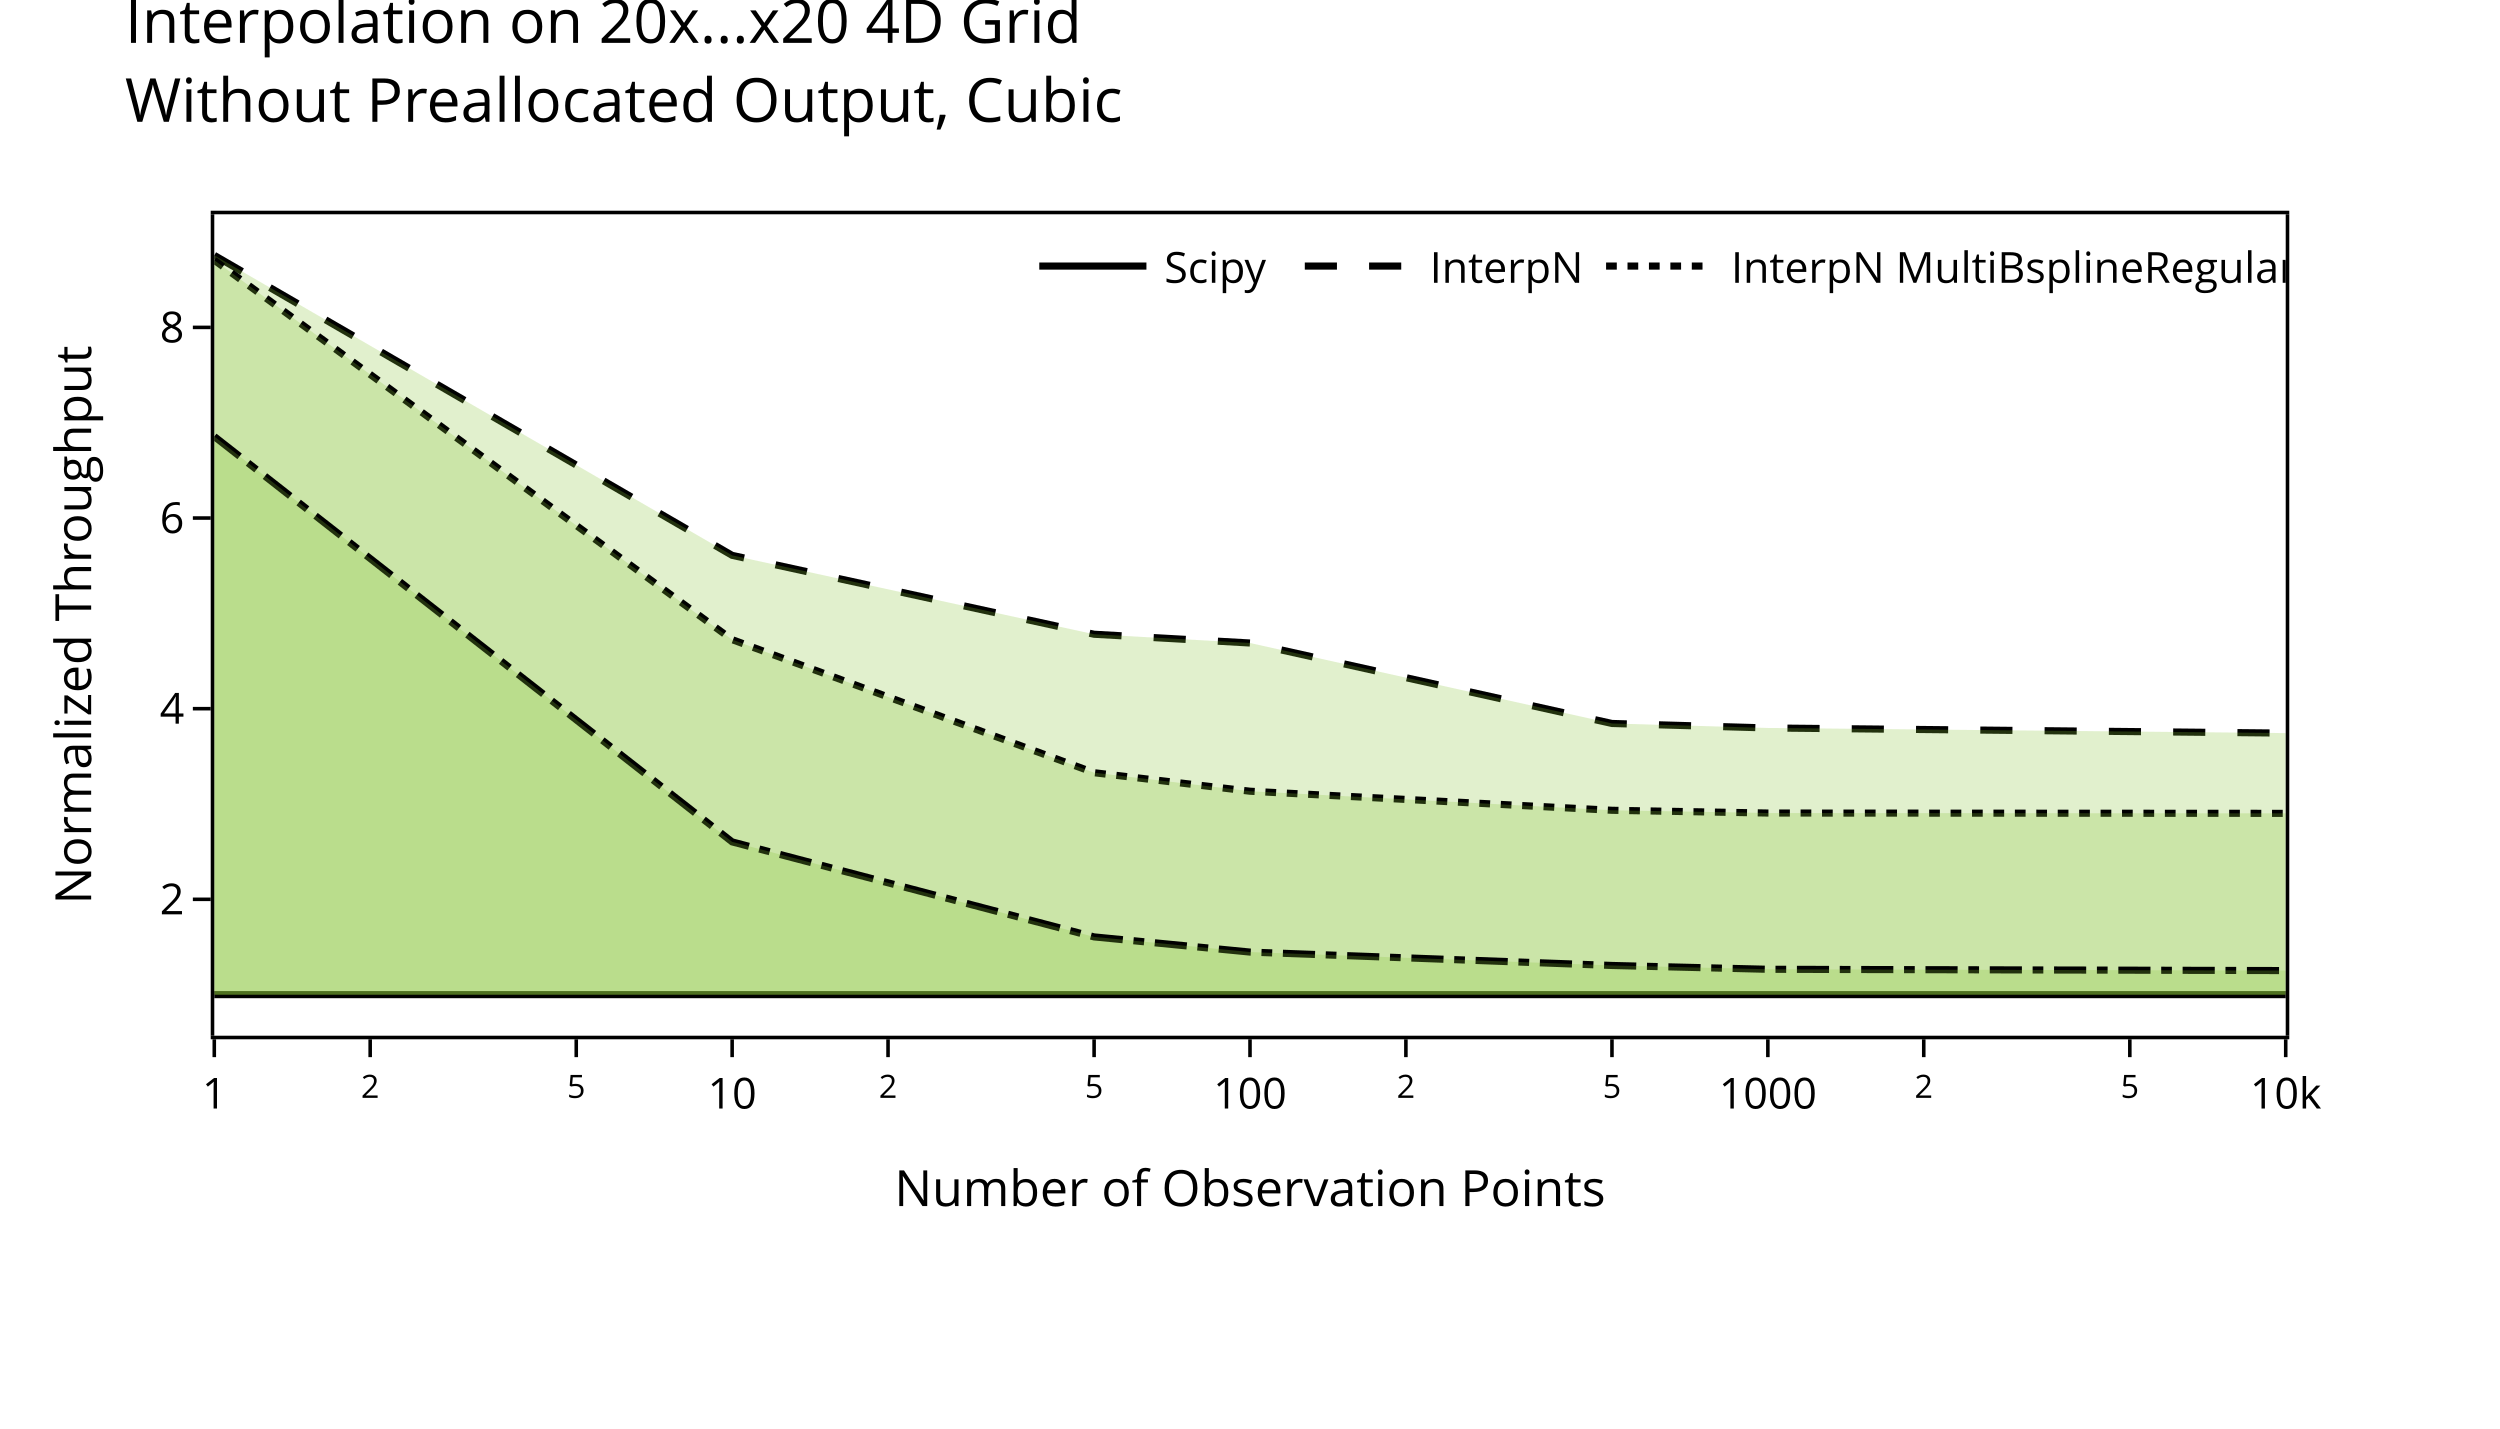
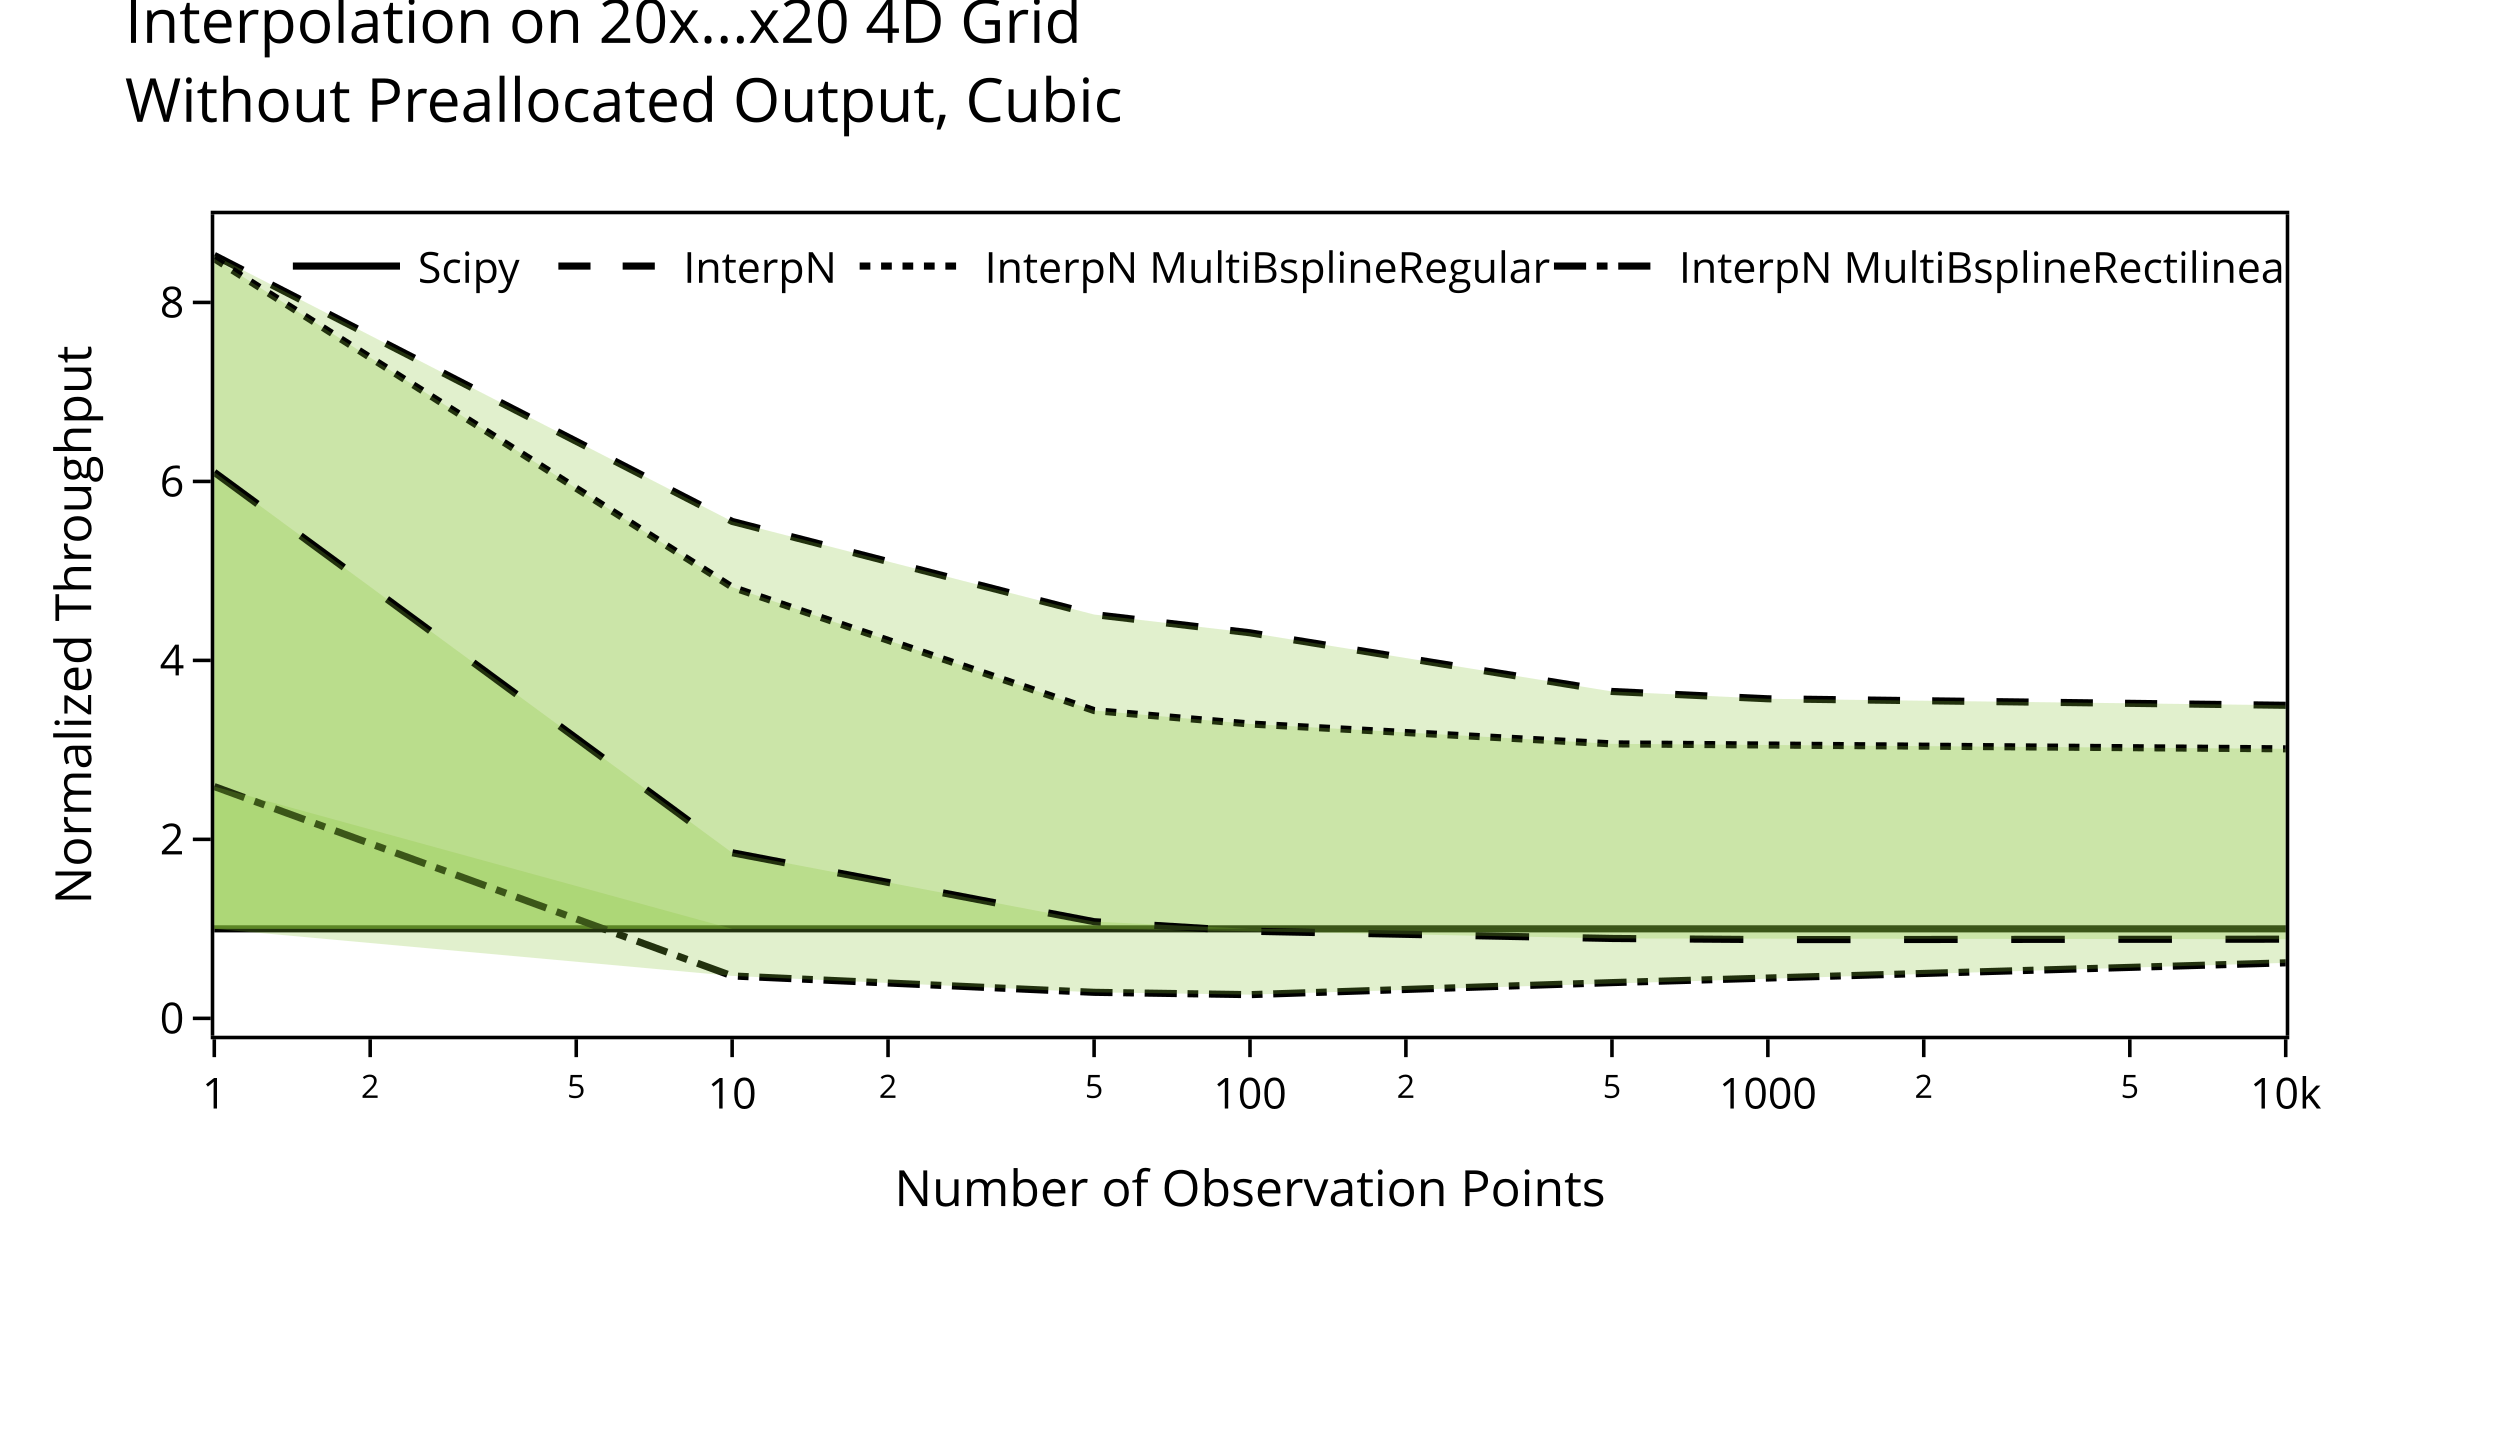
<svg xmlns="http://www.w3.org/2000/svg" class="main-svg" width="700" height="400" style="" viewBox="0 0 700 400">
  <rect x="0" y="0" width="700" height="400" style="fill: rgb(0, 0, 0); fill-opacity: 0;" />
-   <defs id="defs-1b79d2">
+   <defs id="defs-31e11c">
    <g class="clips">
-       <clipPath id="clip1b79d2xyplot" class="plotclip">
+       <clipPath id="clip31e11cxyplot" class="plotclip">
        <rect width="580" height="230" />
      </clipPath>
-       <clipPath class="axesclip" id="clip1b79d2x">
+       <clipPath class="axesclip" id="clip31e11cx">
        <rect x="60" y="0" width="580" height="400" />
      </clipPath>
-       <clipPath class="axesclip" id="clip1b79d2y">
+       <clipPath class="axesclip" id="clip31e11cy">
        <rect x="0" y="60" width="700" height="230" />
      </clipPath>
-       <clipPath class="axesclip" id="clip1b79d2xy">
+       <clipPath class="axesclip" id="clip31e11cxy">
        <rect x="60" y="60" width="580" height="230" />
      </clipPath>
    </g>
    <g class="gradients" />
    <g class="patterns" />
  </defs>
  <g class="bglayer">
    <rect class="bg" x="60" y="60" width="580" height="230" style="fill: rgb(0, 0, 0); fill-opacity: 0; stroke-width: 0;" />
  </g>
  <g class="layer-below">
    <g class="imagelayer" />
    <g class="shapelayer" />
  </g>
  <g class="cartesianlayer">
    <g class="subplot xy">
      <g class="layer-subplot">
        <g class="shapelayer" />
        <g class="imagelayer" />
      </g>
      <g class="minor-gridlayer">
        <g class="x" />
        <g class="y" />
      </g>
      <g class="gridlayer">
        <g class="x" />
        <g class="y" />
      </g>
      <g class="zerolinelayer" />
      <g class="layer-between">
        <g class="shapelayer" />
        <g class="imagelayer" />
      </g>
      <path class="xlines-below" />
      <path class="ylines-below" />
      <g class="overlines-below" />
      <g class="xaxislayer-below" />
      <g class="yaxislayer-below" />
      <g class="overaxes-below" />
      <g class="overplot">
-         <g class="xy" transform="translate(60,60)" clip-path="url(#clip1b79d2xyplot)">
+         <g class="xy" transform="translate(60,60)" clip-path="url(#clip31e11cxyplot)">
          <g class="scatterlayer mlayer">
-             <g class="trace scatter tracea1d508" style="stroke-miterlimit: 2; opacity: 1;">
-               <g class="fills" />
-               <g class="errorbars" />
-               <g class="lines">
-                 <path class="js-line" d="M0,218.5L580,218.5" style="vector-effect: none; fill: none; stroke: rgb(0, 0, 0); stroke-opacity: 1; stroke-width: 2px; opacity: 1;" />
-               </g>
-               <g class="points" />
-               <g class="text" />
-             </g>
-             <g class="trace scatter traceae3b3f" style="stroke-miterlimit: 2; opacity: 1;">
-               <g class="fills" />
-               <g class="errorbars" />
-               <g class="lines">
-                 <path class="js-line" d="M0,11.5L145,95.5L246.35,117.59L290,120.04L391.35,142.57L435,143.83L580,145.27" style="vector-effect: none; fill: none; stroke: rgb(0, 0, 0); stroke-opacity: 1; stroke-dasharray: 9px, 9px; stroke-width: 2px; opacity: 1;" />
-               </g>
-               <g class="points" />
-               <g class="text" />
-             </g>
-             <g class="trace scatter tracec0e498" style="stroke-miterlimit: 2; opacity: 1;">
+             <g class="trace scatter trace3e6d5c" style="stroke-miterlimit: 2; opacity: 1;">
+               <g class="fills" />
+               <g class="errorbars" />
+               <g class="lines">
+                 <path class="js-line" d="M0,200.08L580,200.08" style="vector-effect: none; fill: none; stroke: rgb(0, 0, 0); stroke-opacity: 1; stroke-width: 2px; opacity: 1;" />
+               </g>
+               <g class="points" />
+               <g class="text" />
+             </g>
+             <g class="trace scatter trace8389ff" style="stroke-miterlimit: 2; opacity: 1;">
+               <g class="fills" />
+               <g class="errorbars" />
+               <g class="lines">
+                 <path class="js-line" d="M0,11.5L145,86L246.35,112.07L290,117.18L391.35,133.61L435,135.66L580,137.48" style="vector-effect: none; fill: none; stroke: rgb(0, 0, 0); stroke-opacity: 1; stroke-dasharray: 9px, 9px; stroke-width: 2px; opacity: 1;" />
+               </g>
+               <g class="points" />
+               <g class="text" />
+             </g>
+             <g class="trace scatter trace086425" style="stroke-miterlimit: 2; opacity: 1;">
              <g class="fills">
                <g>
-                   <path class="js-fill" d="M0,11.5L145,95.5L246.35,117.59L290,120.04L391.35,142.57L435,143.83L580,145.27L580,218.5L435,218.5L0,218.5Z" style="fill: rgb(139, 196, 59); fill-opacity: 0.25; stroke-width: 0;" />
+                   <path class="js-fill" d="M0,11.5L145,86L246.35,112.07L290,117.18L391.35,133.61L435,135.66L580,137.48L580,200.08L435,200.08L0,200.08Z" style="fill: rgb(139, 196, 59); fill-opacity: 0.25; stroke-width: 0;" />
                </g>
              </g>
              <g class="errorbars" />
              <g class="lines">
-                 <path class="js-line" d="M0,11.5L145,95.5L246.35,117.59L290,120.04L391.35,142.57L435,143.83L580,145.27L580,218.5L435,218.5L0,218.5" style="vector-effect: none; fill: none; stroke: rgb(0, 204, 150); stroke-opacity: 1; stroke-width: 0px; opacity: 1;" />
-               </g>
-               <g class="points" />
-               <g class="text" />
-             </g>
-             <g class="trace scatter tracea4fe28" style="stroke-miterlimit: 2; opacity: 1;">
-               <g class="fills" />
-               <g class="errorbars" />
-               <g class="lines">
-                 <path class="js-line" d="M0,12.87L145,119.1L246.35,156.36L290,161.54L391.35,166.88L435,167.65L580,167.74" style="vector-effect: none; fill: none; stroke: rgb(0, 0, 0); stroke-opacity: 1; stroke-dasharray: 3px, 3px; stroke-width: 2px; opacity: 1;" />
-               </g>
-               <g class="points" />
-               <g class="text" />
-             </g>
-             <g class="trace scatter tracee080a0" style="stroke-miterlimit: 2; opacity: 1;">
+                 <path class="js-line" d="M0,11.5L145,86L246.35,112.07L290,117.18L391.35,133.61L435,135.66L580,137.48L580,200.08L435,200.08L0,200.08" style="vector-effect: none; fill: none; stroke: rgb(0, 204, 150); stroke-opacity: 1; stroke-width: 0px; opacity: 1;" />
+               </g>
+               <g class="points" />
+               <g class="text" />
+             </g>
+             <g class="trace scatter traceeda56a" style="stroke-miterlimit: 2; opacity: 1;">
+               <g class="fills" />
+               <g class="errorbars" />
+               <g class="lines">
+                 <path class="js-line" d="M0,12.43L145,104.4L246.35,138.96L290,142.71L391.35,148.28L580,149.67" style="vector-effect: none; fill: none; stroke: rgb(0, 0, 0); stroke-opacity: 1; stroke-dasharray: 3px, 3px; stroke-width: 2px; opacity: 1;" />
+               </g>
+               <g class="points" />
+               <g class="text" />
+             </g>
+             <g class="trace scatter trace98b44b" style="stroke-miterlimit: 2; opacity: 1;">
              <g class="fills">
                <g>
-                   <path class="js-fill" d="M0,12.87L145,119.1L246.35,156.36L290,161.54L391.35,166.88L435,167.65L580,167.74L580,218.5L435,218.5L0,218.5Z" style="fill: rgb(139, 196, 59); fill-opacity: 0.25; stroke-width: 0;" />
+                   <path class="js-fill" d="M0,12.43L145,104.4L246.35,138.96L290,142.71L391.35,148.28L580,149.67L580,200.08L0,200.08Z" style="fill: rgb(139, 196, 59); fill-opacity: 0.25; stroke-width: 0;" />
                </g>
              </g>
              <g class="errorbars" />
              <g class="lines">
-                 <path class="js-line" d="M0,12.87L145,119.1L246.35,156.36L290,161.54L391.35,166.88L435,167.65L580,167.74L580,218.5L435,218.5L0,218.5" style="vector-effect: none; fill: none; stroke: rgb(255, 161, 90); stroke-opacity: 1; stroke-width: 0px; opacity: 1;" />
-               </g>
-               <g class="points" />
-               <g class="text" />
-             </g>
-             <g class="trace scatter tracefe807f" style="stroke-miterlimit: 2; opacity: 1;">
-               <g class="fills" />
-               <g class="errorbars" />
-               <g class="lines">
-                 <path class="js-line" d="M0,62.22L145,175.73L246.35,202.33L290,206.58L391.35,210.33L435,211.4L580,211.76" style="vector-effect: none; fill: none; stroke: rgb(0, 0, 0); stroke-opacity: 1; stroke-dasharray: 9px, 3px, 3px, 3px; stroke-width: 2px; opacity: 1;" />
-               </g>
-               <g class="points" />
-               <g class="text" />
-             </g>
-             <g class="trace scatter trace912a95" style="stroke-miterlimit: 2; opacity: 1;">
+                 <path class="js-line" d="M0,12.43L145,104.4L246.35,138.96L290,142.71L391.35,148.28L580,149.67L580,200.08L0,200.08" style="vector-effect: none; fill: none; stroke: rgb(255, 161, 90); stroke-opacity: 1; stroke-width: 0px; opacity: 1;" />
+               </g>
+               <g class="points" />
+               <g class="text" />
+             </g>
+             <g class="trace scatter trace2ffa37" style="stroke-miterlimit: 2; opacity: 1;">
+               <g class="fills" />
+               <g class="errorbars" />
+               <g class="lines">
+                 <path class="js-line" d="M0,160.24L145,213.26L246.35,217.85L290,218.5L391.35,215.13L580,209.59" style="vector-effect: none; fill: none; stroke: rgb(0, 0, 0); stroke-opacity: 1; stroke-dasharray: 9px, 3px, 3px, 3px; stroke-width: 2px; opacity: 1;" />
+               </g>
+               <g class="points" />
+               <g class="text" />
+             </g>
+             <g class="trace scatter trace335633" style="stroke-miterlimit: 2; opacity: 1;">
              <g class="fills">
                <g>
-                   <path class="js-fill" d="M0,62.22L145,175.73L246.35,202.33L290,206.58L391.35,210.33L435,211.4L580,211.76L580,218.5L435,218.5L0,218.5Z" style="fill: rgb(139, 196, 59); fill-opacity: 0.25; stroke-width: 0;" />
+                   <path class="js-fill" d="M0,160.24L145,200.08L246.35,200.08L580,200.08L580,209.59L290,218.5L246.35,217.85L145,213.26L0,200.08Z" style="fill: rgb(139, 196, 59); fill-opacity: 0.25; stroke-width: 0;" />
                </g>
              </g>
              <g class="errorbars" />
              <g class="lines">
-                 <path class="js-line" d="M0,62.22L145,175.73L246.35,202.33L290,206.58L391.35,210.33L435,211.4L580,211.76L580,218.5L435,218.5L0,218.5" style="vector-effect: none; fill: none; stroke: rgb(255, 102, 146); stroke-opacity: 1; stroke-width: 0px; opacity: 1;" />
+                 <path class="js-line" d="M0,160.24L145,200.08L246.35,200.08L580,200.08L580,209.59L290,218.5L246.35,217.85L145,213.26L0,200.08" style="vector-effect: none; fill: none; stroke: rgb(255, 102, 146); stroke-opacity: 1; stroke-width: 0px; opacity: 1;" />
+               </g>
+               <g class="points" />
+               <g class="text" />
+             </g>
+             <g class="trace scatter trace3ddf8e" style="stroke-miterlimit: 2; opacity: 1;">
+               <g class="fills" />
+               <g class="errorbars" />
+               <g class="lines">
+                 <path class="js-line" d="M0,72.23L145,178.77L246.35,198.07L290,200.74L391.35,202.77L435,203.09L580,202.97" style="vector-effect: none; fill: none; stroke: rgb(0, 0, 0); stroke-opacity: 1; stroke-dasharray: 15px, 15px; stroke-width: 2px; opacity: 1;" />
+               </g>
+               <g class="points" />
+               <g class="text" />
+             </g>
+             <g class="trace scatter tracec3d18b" style="stroke-miterlimit: 2; opacity: 1;">
+               <g class="fills">
+                 <g>
+                   <path class="js-fill" d="M0,72.23L145,178.77L246.35,198.07L290,200.08L391.35,200.08L580,200.08L580,202.97L391.35,202.77L290,200.74L246.35,200.08L145,200.08L0,200.08Z" style="fill: rgb(139, 196, 59); fill-opacity: 0.25; stroke-width: 0;" />
+                 </g>
+               </g>
+               <g class="errorbars" />
+               <g class="lines">
+                 <path class="js-line" d="M0,72.23L145,178.77L246.35,198.07L290,200.08L391.35,200.08L580,200.08L580,202.97L391.35,202.77L290,200.74L246.35,200.08L145,200.08L0,200.08" style="vector-effect: none; fill: none; stroke: rgb(255, 151, 255); stroke-opacity: 1; stroke-width: 0px; opacity: 1;" />
              </g>
              <g class="points" />
              <g class="text" />
            </g>
          </g>
        </g>
      </g>
      <path class="xlines-above crisp" d="M59,290.5H641M59,59.5H641" style="fill: none; stroke-width: 1px; stroke: rgb(0, 0, 0); stroke-opacity: 1;" />
      <path class="ylines-above crisp" d="M59.5,60V290M640.5,60V290" style="fill: none; stroke-width: 1px; stroke: rgb(0, 0, 0); stroke-opacity: 1;" />
      <g class="overlines-above" />
      <g class="xaxislayer-above">
        <path class="xtick ticks crisp" d="M0,291v5" transform="translate(60,0)" style="stroke: rgb(0, 0, 0); stroke-opacity: 1; stroke-width: 1px;" />
        <path class="xtick ticks crisp" d="M0,291v5" transform="translate(103.65,0)" style="stroke: rgb(0, 0, 0); stroke-opacity: 1; stroke-width: 1px;" />
        <path class="xtick ticks crisp" d="M0,291v5" transform="translate(161.35,0)" style="stroke: rgb(0, 0, 0); stroke-opacity: 1; stroke-width: 1px;" />
        <path class="xtick ticks crisp" d="M0,291v5" transform="translate(205,0)" style="stroke: rgb(0, 0, 0); stroke-opacity: 1; stroke-width: 1px;" />
        <path class="xtick ticks crisp" d="M0,291v5" transform="translate(248.65,0)" style="stroke: rgb(0, 0, 0); stroke-opacity: 1; stroke-width: 1px;" />
        <path class="xtick ticks crisp" d="M0,291v5" transform="translate(306.35,0)" style="stroke: rgb(0, 0, 0); stroke-opacity: 1; stroke-width: 1px;" />
        <path class="xtick ticks crisp" d="M0,291v5" transform="translate(350,0)" style="stroke: rgb(0, 0, 0); stroke-opacity: 1; stroke-width: 1px;" />
        <path class="xtick ticks crisp" d="M0,291v5" transform="translate(393.65,0)" style="stroke: rgb(0, 0, 0); stroke-opacity: 1; stroke-width: 1px;" />
        <path class="xtick ticks crisp" d="M0,291v5" transform="translate(451.35,0)" style="stroke: rgb(0, 0, 0); stroke-opacity: 1; stroke-width: 1px;" />
        <path class="xtick ticks crisp" d="M0,291v5" transform="translate(495,0)" style="stroke: rgb(0, 0, 0); stroke-opacity: 1; stroke-width: 1px;" />
        <path class="xtick ticks crisp" d="M0,291v5" transform="translate(538.65,0)" style="stroke: rgb(0, 0, 0); stroke-opacity: 1; stroke-width: 1px;" />
        <path class="xtick ticks crisp" d="M0,291v5" transform="translate(596.35,0)" style="stroke: rgb(0, 0, 0); stroke-opacity: 1; stroke-width: 1px;" />
        <path class="xtick ticks crisp" d="M0,291v5" transform="translate(640,0)" style="stroke: rgb(0, 0, 0); stroke-opacity: 1; stroke-width: 1px;" />
        <g class="xtick">
          <text text-anchor="middle" x="0" y="310.4" transform="translate(60,0)" style="font-family: 'Open Sans', verdana, arial, sans-serif; font-size: 12px; fill: rgb(0, 0, 0); fill-opacity: 1; white-space: pre; opacity: 1;">1</text>
        </g>
        <g class="xtick">
          <text text-anchor="middle" x="0" y="307.4" style="font-family: 'Open Sans', verdana, arial, sans-serif; font-size: 9px; fill: rgb(0, 0, 0); fill-opacity: 1; white-space: pre; opacity: 1;" transform="translate(103.65,0)">2</text>
        </g>
        <g class="xtick">
          <text text-anchor="middle" x="0" y="307.4" style="font-family: 'Open Sans', verdana, arial, sans-serif; font-size: 9px; fill: rgb(0, 0, 0); fill-opacity: 1; white-space: pre; opacity: 1;" transform="translate(161.35,0)">5</text>
        </g>
        <g class="xtick">
          <text text-anchor="middle" x="0" y="310.4" style="font-family: 'Open Sans', verdana, arial, sans-serif; font-size: 12px; fill: rgb(0, 0, 0); fill-opacity: 1; white-space: pre; opacity: 1;" transform="translate(205,0)">10</text>
        </g>
        <g class="xtick">
          <text text-anchor="middle" x="0" y="307.4" style="font-family: 'Open Sans', verdana, arial, sans-serif; font-size: 9px; fill: rgb(0, 0, 0); fill-opacity: 1; white-space: pre; opacity: 1;" transform="translate(248.65,0)">2</text>
        </g>
        <g class="xtick">
          <text text-anchor="middle" x="0" y="307.4" style="font-family: 'Open Sans', verdana, arial, sans-serif; font-size: 9px; fill: rgb(0, 0, 0); fill-opacity: 1; white-space: pre; opacity: 1;" transform="translate(306.35,0)">5</text>
        </g>
        <g class="xtick">
          <text text-anchor="middle" x="0" y="310.4" style="font-family: 'Open Sans', verdana, arial, sans-serif; font-size: 12px; fill: rgb(0, 0, 0); fill-opacity: 1; white-space: pre; opacity: 1;" transform="translate(350,0)">100</text>
        </g>
        <g class="xtick">
          <text text-anchor="middle" x="0" y="307.4" style="font-family: 'Open Sans', verdana, arial, sans-serif; font-size: 9px; fill: rgb(0, 0, 0); fill-opacity: 1; white-space: pre; opacity: 1;" transform="translate(393.65,0)">2</text>
        </g>
        <g class="xtick">
          <text text-anchor="middle" x="0" y="307.4" style="font-family: 'Open Sans', verdana, arial, sans-serif; font-size: 9px; fill: rgb(0, 0, 0); fill-opacity: 1; white-space: pre; opacity: 1;" transform="translate(451.35,0)">5</text>
        </g>
        <g class="xtick">
          <text text-anchor="middle" x="0" y="310.4" style="font-family: 'Open Sans', verdana, arial, sans-serif; font-size: 12px; fill: rgb(0, 0, 0); fill-opacity: 1; white-space: pre; opacity: 1;" transform="translate(495,0)">1000</text>
        </g>
        <g class="xtick">
          <text text-anchor="middle" x="0" y="307.4" style="font-family: 'Open Sans', verdana, arial, sans-serif; font-size: 9px; fill: rgb(0, 0, 0); fill-opacity: 1; white-space: pre; opacity: 1;" transform="translate(538.65,0)">2</text>
        </g>
        <g class="xtick">
          <text text-anchor="middle" x="0" y="307.4" style="font-family: 'Open Sans', verdana, arial, sans-serif; font-size: 9px; fill: rgb(0, 0, 0); fill-opacity: 1; white-space: pre; opacity: 1;" transform="translate(596.35,0)">5</text>
        </g>
        <g class="xtick">
          <text text-anchor="middle" x="0" y="310.4" style="font-family: 'Open Sans', verdana, arial, sans-serif; font-size: 12px; fill: rgb(0, 0, 0); fill-opacity: 1; white-space: pre; opacity: 1;" transform="translate(640,0)">10k</text>
        </g>
      </g>
      <g class="yaxislayer-above">
-         <path class="ytick ticks crisp" d="M59,0h-5" transform="translate(0,251.81)" style="stroke: rgb(0, 0, 0); stroke-opacity: 1; stroke-width: 1px;" />
-         <path class="ytick ticks crisp" d="M59,0h-5" transform="translate(0,198.43)" style="stroke: rgb(0, 0, 0); stroke-opacity: 1; stroke-width: 1px;" />
-         <path class="ytick ticks crisp" d="M59,0h-5" transform="translate(0,145.05)" style="stroke: rgb(0, 0, 0); stroke-opacity: 1; stroke-width: 1px;" />
-         <path class="ytick ticks crisp" d="M59,0h-5" transform="translate(0,91.67)" style="stroke: rgb(0, 0, 0); stroke-opacity: 1; stroke-width: 1px;" />
-         <g class="ytick">
-           <text text-anchor="end" x="51.6" y="4.2" transform="translate(0,251.81)" style="font-family: 'Open Sans', verdana, arial, sans-serif; font-size: 12px; fill: rgb(0, 0, 0); fill-opacity: 1; white-space: pre; opacity: 1;">2</text>
-         </g>
-         <g class="ytick">
-           <text text-anchor="end" x="51.6" y="4.2" style="font-family: 'Open Sans', verdana, arial, sans-serif; font-size: 12px; fill: rgb(0, 0, 0); fill-opacity: 1; white-space: pre; opacity: 1;" transform="translate(0,198.43)">4</text>
-         </g>
-         <g class="ytick">
-           <text text-anchor="end" x="51.6" y="4.2" style="font-family: 'Open Sans', verdana, arial, sans-serif; font-size: 12px; fill: rgb(0, 0, 0); fill-opacity: 1; white-space: pre; opacity: 1;" transform="translate(0,145.05)">6</text>
-         </g>
-         <g class="ytick">
-           <text text-anchor="end" x="51.6" y="4.2" style="font-family: 'Open Sans', verdana, arial, sans-serif; font-size: 12px; fill: rgb(0, 0, 0); fill-opacity: 1; white-space: pre; opacity: 1;" transform="translate(0,91.67)">8</text>
+         <path class="ytick ticks crisp" d="M59,0h-5" transform="translate(0,285.14)" style="stroke: rgb(0, 0, 0); stroke-opacity: 1; stroke-width: 1px;" />
+         <path class="ytick ticks crisp" d="M59,0h-5" transform="translate(0,235.02)" style="stroke: rgb(0, 0, 0); stroke-opacity: 1; stroke-width: 1px;" />
+         <path class="ytick ticks crisp" d="M59,0h-5" transform="translate(0,184.91)" style="stroke: rgb(0, 0, 0); stroke-opacity: 1; stroke-width: 1px;" />
+         <path class="ytick ticks crisp" d="M59,0h-5" transform="translate(0,134.8)" style="stroke: rgb(0, 0, 0); stroke-opacity: 1; stroke-width: 1px;" />
+         <path class="ytick ticks crisp" d="M59,0h-5" transform="translate(0,84.68)" style="stroke: rgb(0, 0, 0); stroke-opacity: 1; stroke-width: 1px;" />
+         <g class="ytick">
+           <text text-anchor="end" x="51.6" y="4.2" transform="translate(0,285.14)" style="font-family: 'Open Sans', verdana, arial, sans-serif; font-size: 12px; fill: rgb(0, 0, 0); fill-opacity: 1; white-space: pre; opacity: 1;">0</text>
+         </g>
+         <g class="ytick">
+           <text text-anchor="end" x="51.6" y="4.2" style="font-family: 'Open Sans', verdana, arial, sans-serif; font-size: 12px; fill: rgb(0, 0, 0); fill-opacity: 1; white-space: pre; opacity: 1;" transform="translate(0,235.02)">2</text>
+         </g>
+         <g class="ytick">
+           <text text-anchor="end" x="51.6" y="4.2" style="font-family: 'Open Sans', verdana, arial, sans-serif; font-size: 12px; fill: rgb(0, 0, 0); fill-opacity: 1; white-space: pre; opacity: 1;" transform="translate(0,184.91)">4</text>
+         </g>
+         <g class="ytick">
+           <text text-anchor="end" x="51.6" y="4.2" style="font-family: 'Open Sans', verdana, arial, sans-serif; font-size: 12px; fill: rgb(0, 0, 0); fill-opacity: 1; white-space: pre; opacity: 1;" transform="translate(0,134.8)">6</text>
+         </g>
+         <g class="ytick">
+           <text text-anchor="end" x="51.6" y="4.2" style="font-family: 'Open Sans', verdana, arial, sans-serif; font-size: 12px; fill: rgb(0, 0, 0); fill-opacity: 1; white-space: pre; opacity: 1;" transform="translate(0,84.68)">8</text>
        </g>
      </g>
      <g class="overaxes-above" />
    </g>
  </g>
  <g class="polarlayer" />
  <g class="smithlayer" />
  <g class="ternarylayer" />
  <g class="geolayer" />
  <g class="funnelarealayer" />
  <g class="pielayer" />
  <g class="iciclelayer" />
  <g class="treemaplayer" />
  <g class="sunburstlayer" />
  <g class="glimages" />
-   <defs id="topdefs-1b79d2">
+   <defs id="topdefs-31e11c">
    <g class="clips" />
-     <clipPath id="legend1b79d2">
-       <rect width="354" height="29" x="0" y="0" />
+     <clipPath id="legend31e11c">
+       <rect width="563" height="29" x="0" y="0" />
    </clipPath>
  </defs>
  <g class="layer-above">
    <g class="imagelayer" />
    <g class="shapelayer" />
  </g>
  <g class="infolayer">
-     <g class="legend" pointer-events="all" transform="translate(286,60)">
-       <rect class="bg" shape-rendering="crispEdges" width="354" height="29" x="0" y="0" style="stroke: rgb(68, 68, 68); stroke-opacity: 1; fill: rgb(0, 0, 0); fill-opacity: 0; stroke-width: 0px;" />
-       <g class="scrollbox" transform="" clip-path="url(#legend1b79d2)">
+     <g class="legend" pointer-events="all" transform="translate(77,60)">
+       <rect class="bg" shape-rendering="crispEdges" width="563" height="29" x="0" y="0" style="stroke: rgb(68, 68, 68); stroke-opacity: 1; fill: rgb(0, 0, 0); fill-opacity: 0; stroke-width: 0px;" />
+       <g class="scrollbox" transform="" clip-path="url(#legend31e11c)">
        <g class="groups">
          <g class="traces" transform="translate(0,14.5)" style="opacity: 1;">
            <text class="legendtext" text-anchor="start" x="40" y="4.68" style="font-family: 'Open Sans', verdana, arial, sans-serif; font-size: 12px; fill: rgb(0, 0, 0); fill-opacity: 1; white-space: pre;">Scipy</text>
            <g class="layers" style="opacity: 1;">
              <g class="legendfill" />
              <g class="legendlines">
                <path class="js-line" d="M5,0h30" style="fill: none; stroke: rgb(0, 0, 0); stroke-opacity: 1; stroke-width: 2px;" />
              </g>
              <g class="legendsymbols">
                <g class="legendpoints" />
              </g>
            </g>
            <rect class="legendtoggle" x="0" y="-9.5" width="71.844" height="19" style="fill: rgb(0, 0, 0); fill-opacity: 0;" />
          </g>
          <g class="traces" transform="translate(74.34375,14.5)" style="opacity: 1;">
            <text class="legendtext" text-anchor="start" x="40" y="4.68" style="font-family: 'Open Sans', verdana, arial, sans-serif; font-size: 12px; fill: rgb(0, 0, 0); fill-opacity: 1; white-space: pre;">InterpN</text>
            <g class="layers" style="opacity: 1;">
              <g class="legendfill" />
              <g class="legendlines">
                <path class="js-line" d="M5,0h30" style="fill: none; stroke: rgb(0, 0, 0); stroke-opacity: 1; stroke-dasharray: 9px, 9px; stroke-width: 2px;" />
              </g>
              <g class="legendsymbols">
                <g class="legendpoints" />
              </g>
            </g>
            <rect class="legendtoggle" x="0" y="-9.5" width="81.859" height="19" style="fill: rgb(0, 0, 0); fill-opacity: 0;" />
          </g>
          <g class="traces" transform="translate(158.7031,14.5)" style="opacity: 1;">
            <text class="legendtext" text-anchor="start" x="40" y="4.68" style="font-family: 'Open Sans', verdana, arial, sans-serif; font-size: 12px; fill: rgb(0, 0, 0); fill-opacity: 1; white-space: pre;">InterpN MultiBsplineRegular</text>
            <g class="layers" style="opacity: 1;">
              <g class="legendfill" />
              <g class="legendlines">
                <path class="js-line" d="M5,0h30" style="fill: none; stroke: rgb(0, 0, 0); stroke-opacity: 1; stroke-dasharray: 3px, 3px; stroke-width: 2px;" />
              </g>
              <g class="legendsymbols">
                <g class="legendpoints" />
              </g>
            </g>
            <rect class="legendtoggle" x="0" y="-9.5" width="191.906" height="19" style="fill: rgb(0, 0, 0); fill-opacity: 0;" />
          </g>
+           <g class="traces" transform="translate(353.1094,14.5)" style="opacity: 1;">
+             <text class="legendtext" text-anchor="start" x="40" y="4.68" style="font-family: 'Open Sans', verdana, arial, sans-serif; font-size: 12px; fill: rgb(0, 0, 0); fill-opacity: 1; white-space: pre;">InterpN MultiBsplineRectilinear</text>
+             <g class="layers" style="opacity: 1;">
+               <g class="legendfill" />
+               <g class="legendlines">
+                 <path class="js-line" d="M5,0h30" style="fill: none; stroke: rgb(0, 0, 0); stroke-opacity: 1; stroke-dasharray: 9px, 3px, 3px, 3px; stroke-width: 2px;" />
+               </g>
+               <g class="legendsymbols">
+                 <g class="legendpoints" />
+               </g>
+             </g>
+             <rect class="legendtoggle" x="0" y="-9.5" width="206.578" height="19" style="fill: rgb(0, 0, 0); fill-opacity: 0;" />
+           </g>
        </g>
      </g>
      <rect class="scrollbar" rx="20" ry="3" width="0" height="0" x="0" y="0" style="fill: rgb(128, 139, 164); fill-opacity: 1;" />
    </g>
    <g class="g-gtitle">
      <text class="gtitle" x="35" y="12" text-anchor="start" dy="0.7em" style="opacity: 1; font-family: 'Open Sans', verdana, arial, sans-serif; font-size: 17px; fill: rgb(0, 0, 0); fill-opacity: 1; white-space: pre;">
        <tspan class="line" dy="0em" x="35" y="12">Interpolation on 20x...x20 4D Grid</tspan>
        <tspan class="line" dy="1.3em" x="35" y="12">Without Preallocated Output, Cubic</tspan>
      </text>
    </g>
    <g class="g-xtitle">
      <text class="xtitle" x="350" y="337.706" text-anchor="middle" style="opacity: 1; font-family: 'Open Sans', verdana, arial, sans-serif; font-size: 14px; fill: rgb(0, 0, 0); fill-opacity: 1; white-space: pre;">Number of Observation Points</text>
    </g>
    <g class="g-ytitle">
      <text class="ytitle" transform="rotate(-90,25.52188,175)" x="25.522" y="175" text-anchor="middle" style="opacity: 1; font-family: 'Open Sans', verdana, arial, sans-serif; font-size: 14px; fill: rgb(0, 0, 0); fill-opacity: 1; white-space: pre;">Normalized Throughput</text>
    </g>
  </g>
</svg>
